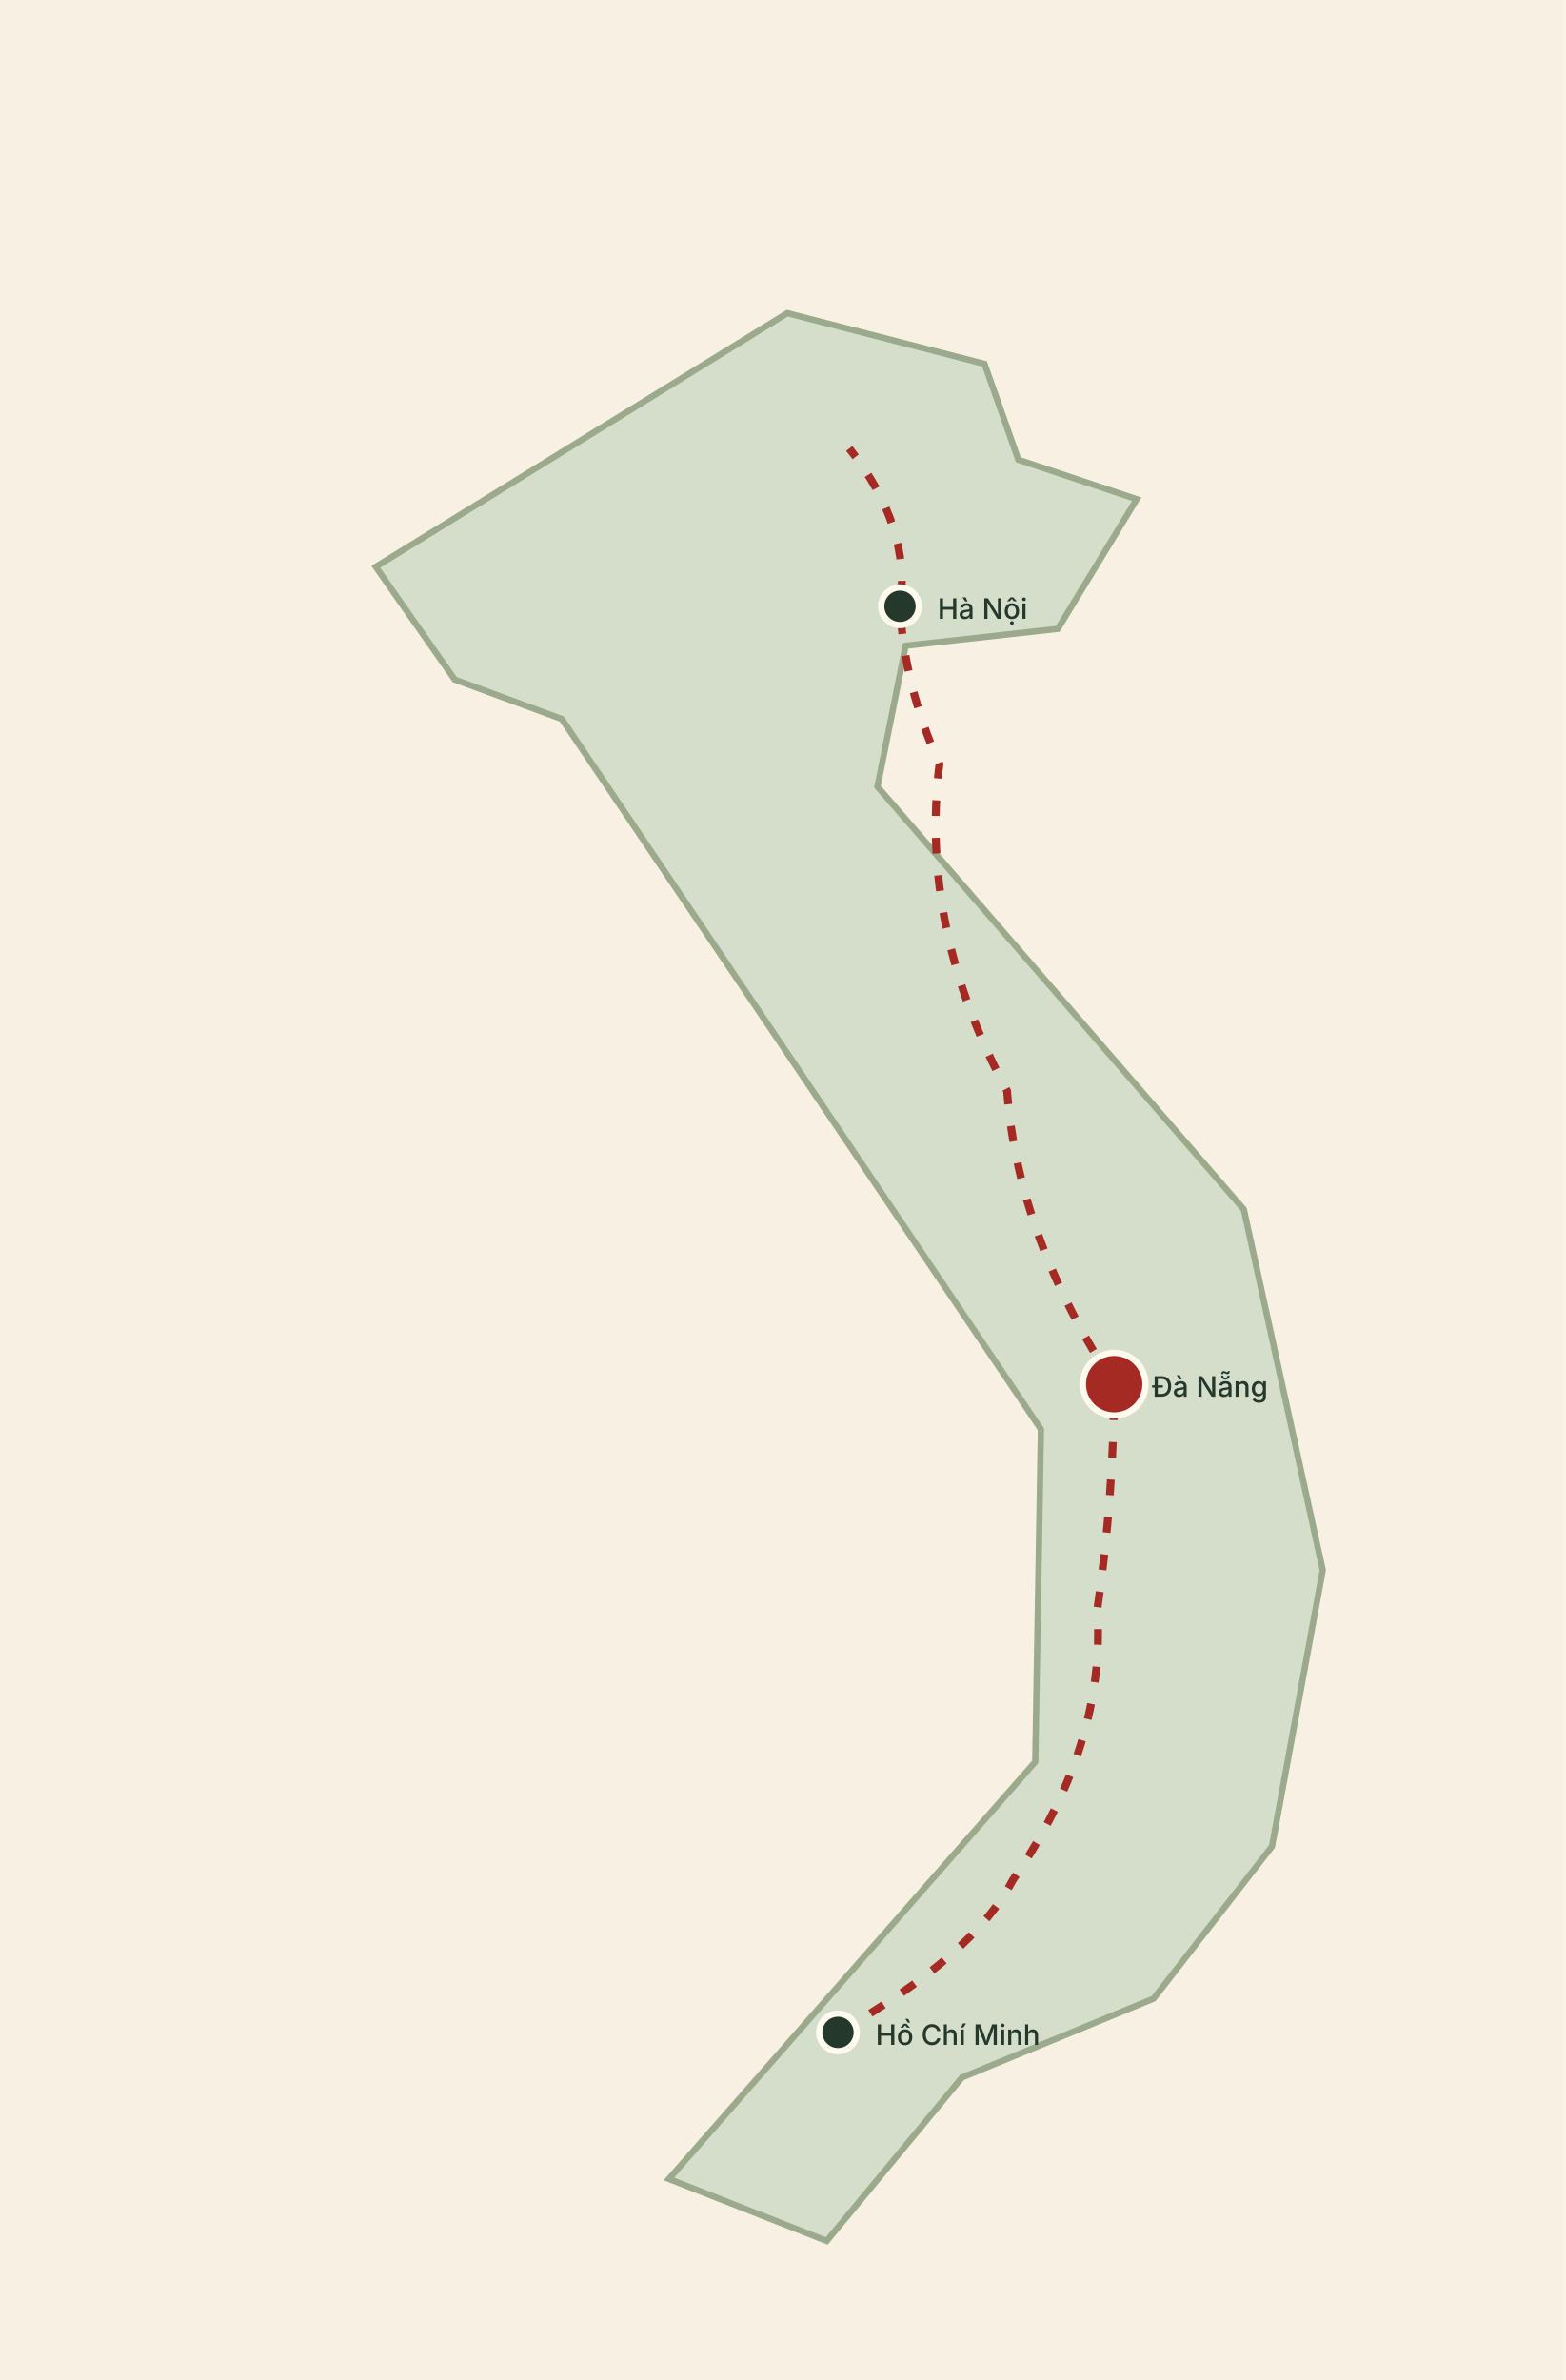
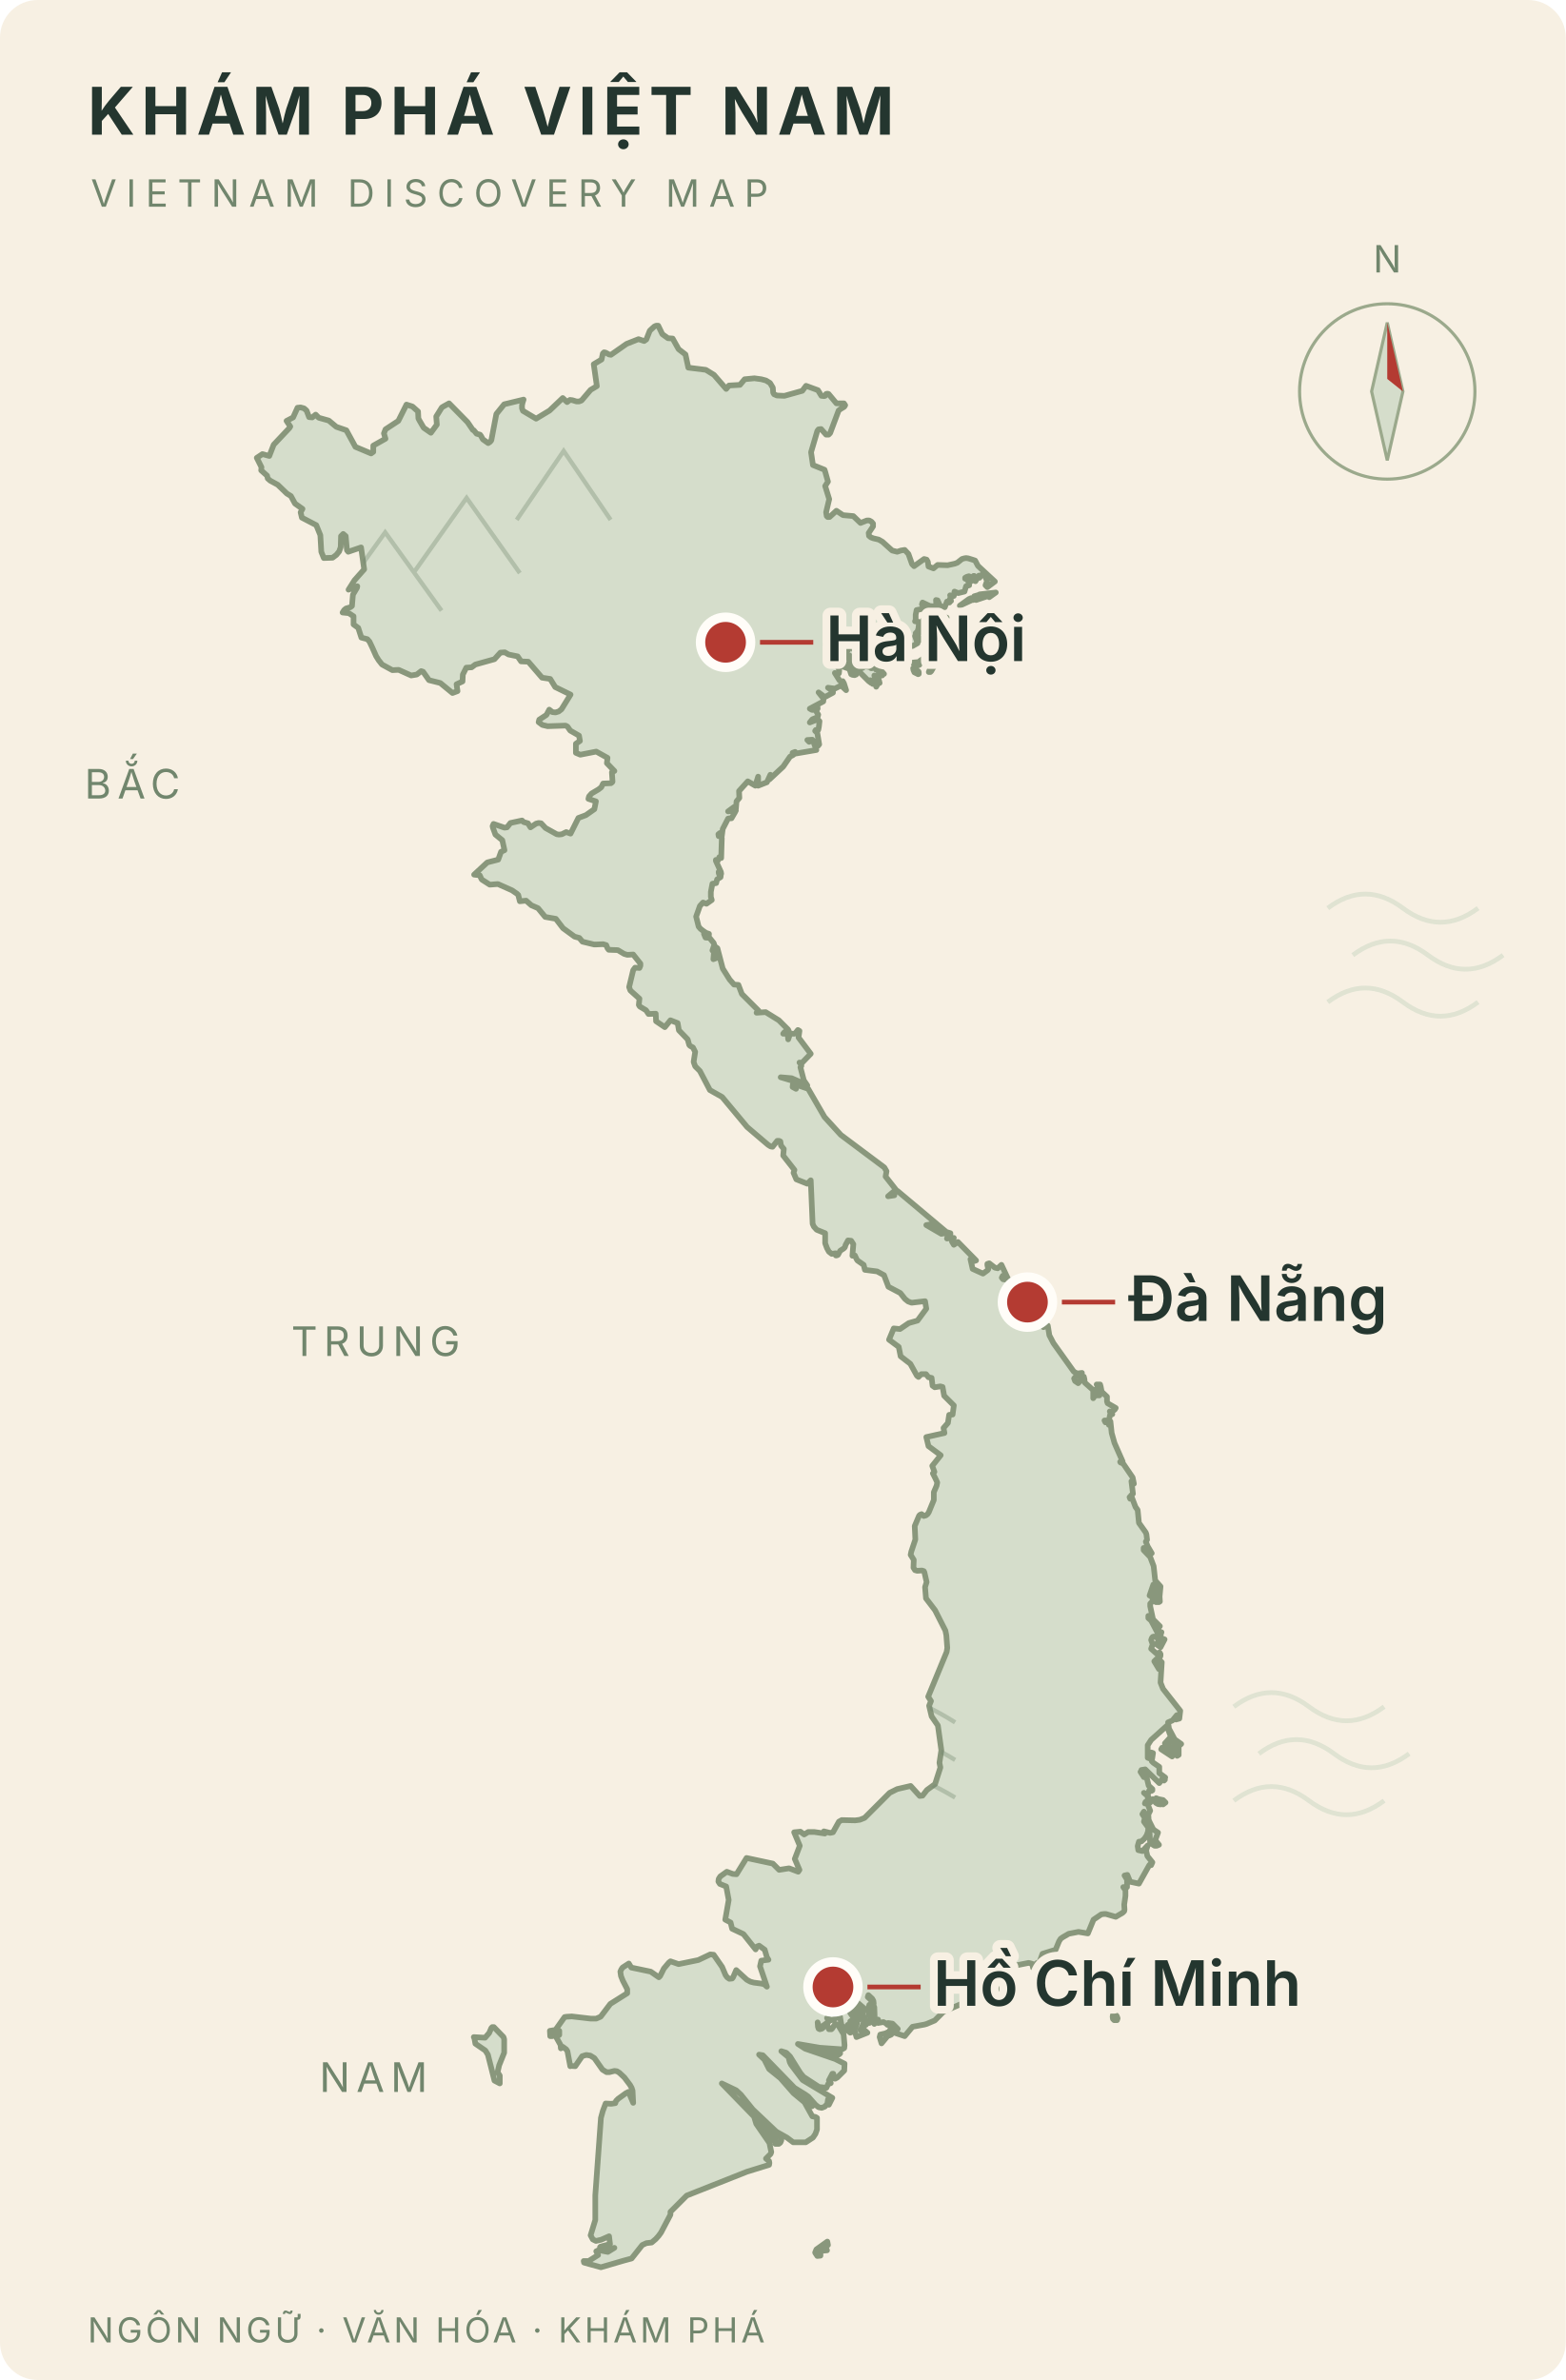
- <svg xmlns="http://www.w3.org/2000/svg" width="500" height="760" viewBox="0 0 500 760">
-   <rect width="500" height="760" fill="#F7F0E3" />
-   <g>
-     <polygon points="251.4,100.0 120.0,181.0 145.2,217.0 179.4,229.6 332.4,456.4 330.6,562.6 213.6,695.8 264.0,715.6 307.2,663.4 368.4,638.2 406.2,589.6 422.4,501.4 397.2,386.2 280.2,251.2 289.2,206.2 337.8,200.8 363.0,159.4 325.2,146.8 314.4,116.2" fill="#D5DDCB" stroke="#9BA98C" stroke-width="2" />
-     <path d="M 267.6 649.0 Q 310.646 624.7 323.4 600.4 Q 353.267 557.2 350.4 514.0 Q 355.64 478.0 355.8 442.0 Q 325.078 395.2 321.6 348.4 Q 293.539 296.2 300.0 244.0 Q 288.671 218.8 287.4 193.6 Q 291.126 168.4 271.2 143.2 " fill="none" stroke="#A62A24" stroke-width="2.5" stroke-dasharray="5 7" />
-     <circle cx="267.6" cy="649.0" r="6" fill="#24382B" stroke="#FFF9EE" stroke-width="2" />
-     <text x="279.6" y="653.0" font-family="Inter" font-size="9" font-weight="500" fill="#24382B" text-anchor="start" letter-spacing="0" opacity="1">Hồ Chí Minh</text>
-     <circle cx="355.8" cy="442.0" r="10" fill="#A62A24" stroke="#FFF9EE" stroke-width="2" />
-     <text x="367.8" y="446.0" font-family="Inter" font-size="9" font-weight="500" fill="#24382B" text-anchor="start" letter-spacing="0" opacity="1">Đà Nẵng</text>
-     <circle cx="287.4" cy="193.6" r="6" fill="#24382B" stroke="#FFF9EE" stroke-width="2" />
-     <text x="299.4" y="197.6" font-family="Inter" font-size="9" font-weight="500" fill="#24382B" text-anchor="start" letter-spacing="0" opacity="1">Hà Nội</text>
+ <svg xmlns="http://www.w3.org/2000/svg" width="500" height="760" viewBox="0 0 500 760" role="img" aria-labelledby="title description">
+   <defs>
+     <path id="vietnam" d="M298.8,472.3L297.9,470.5L298.4,470.0L297.7,468.1L300.4,464.7L296.5,461.8L295.8,458.9L301.6,457.6L301.3,456.0L302.7,454.4L303.1,451.8L304.2,451.7L304.6,448.8L301.5,445.7L301.0,442.9L300.3,442.7L298.5,443.0L297.8,442.5L297.5,440.0L296.5,439.8L295.7,438.8L294.2,438.8L293.3,439.7L292.8,439.3L290.7,435.5L287.6,433.1L287.0,430.1L283.9,427.8L285.4,424.2L287.4,424.4L290.2,422.5L293.0,421.7L295.8,417.9L295.4,415.5L291.1,416.0L290.0,415.6L289.0,414.8L287.5,412.9L283.7,410.9L282.3,407.2L280.1,406.0L276.2,405.5L275.8,403.9L273.8,402.5L273.5,402.0L273.0,400.9L272.2,401.0L272.5,397.3L271.8,396.2L270.8,396.1L270.0,397.6L269.8,398.3L269.4,398.7L268.3,399.4L267.6,400.7L267.2,400.9L266.9,400.9L266.8,400.7L266.8,400.2L265.6,400.4L264.7,399.7L264.1,398.6L263.5,397.0L263.5,393.8L260.8,392.7L259.9,391.7L259.5,390.8L258.9,376.9L257.8,378.0L254.3,376.6L253.4,374.5L253.7,373.6L250.1,369.0L250.3,366.9L249.4,365.8L249.2,364.5L248.8,364.3L248.2,364.3L246.7,366.2L246.1,366.1L245.3,365.6L238.6,359.9L230.6,350.3L226.7,348.1L223.5,342.0L222.0,340.5L221.5,339.1L222.0,335.9L221.3,334.5L220.4,334.0L220.1,333.7L219.6,331.9L216.8,329.0L216.4,326.7L214.1,325.8L212.3,328.0L209.5,326.1L209.4,323.7L207.1,323.8L206.3,322.6L204.3,321.4L204.0,320.9L204.2,318.9L201.3,316.3L200.9,315.2L202.2,309.8L202.8,309.0L204.2,309.1L204.5,308.4L204.5,308.2L204.5,307.7L202.2,304.8L200.3,304.9L199.3,304.6L197.3,303.4L194.4,303.3L194.0,302.8L193.6,301.8L192.6,301.5L190.3,301.6L189.7,301.6L186.0,300.7L185.0,299.5L183.5,299.1L179.8,296.4L177.5,293.4L174.1,292.8L171.8,290.0L169.7,289.1L168.0,287.6L166.0,287.8L165.5,285.8L165.1,285.4L163.5,284.3L159.0,282.3L156.4,282.5L153.9,280.9L153.7,280.6L153.2,279.5L151.4,279.3L155.6,275.4L159.1,274.5L160.0,272.0L161.1,271.5L160.4,268.3L158.2,266.5L157.4,264.3L157.3,263.8L157.6,263.1L161.1,264.3L161.9,264.2L163.0,262.8L166.7,262.0L167.2,262.5L168.6,262.9L169.4,264.2L171.2,263.0L172.0,262.8L172.8,262.9L174.2,264.4L177.8,266.4L178.5,266.5L179.4,266.4L180.8,265.7L182.2,266.2L184.7,261.2L187.1,260.3L189.8,258.4L190.3,255.9L187.9,255.1L188.1,254.3L188.9,253.4L191.1,252.1L192.0,251.4L192.6,250.2L195.1,250.1L195.5,249.8L195.6,249.6L195.4,246.6L196.2,246.2L193.8,243.7L194.0,242.0L190.4,240.0L185.3,241.0L183.9,240.4L183.9,237.5L185.2,236.6L184.9,234.9L182.1,233.3L181.2,232.0L180.6,231.7L174.9,231.9L173.2,231.5L172.0,230.6L172.2,229.8L174.5,228.3L174.5,228.3L175.4,226.6L176.4,227.4L177.4,227.5L178.4,227.2L179.3,226.5L182.2,221.8L177.3,219.4L175.7,216.8L173.1,216.4L168.7,211.3L166.4,211.2L165.3,209.6L162.4,209.0L161.2,208.3L159.8,208.4L157.9,210.5L151.8,212.2L150.6,213.1L148.9,213.2L147.8,215.4L147.7,217.6L145.8,218.5L146.1,220.7L144.5,221.3L140.6,218.1L137.0,217.2L135.1,214.5L134.5,214.3L133.1,215.4L131.3,215.7L127.3,213.9L125.3,214.0L122.0,212.2L120.9,210.8L120.1,209.5L118.9,206.8L118.0,204.9L117.3,204.1L115.4,203.6L114.4,200.5L112.9,199.4L112.9,196.8L111.4,195.8L109.4,195.6L109.9,194.8L110.5,194.3L111.9,193.9L112.4,193.5L112.7,189.9L114.0,187.7L114.1,187.2L111.3,188.3L113.2,185.3L116.3,181.8L115.3,174.8L111.2,176.2L110.8,175.7L110.4,171.2L109.6,170.5L108.9,171.2L108.8,174.7L108.3,176.1L107.4,177.2L106.2,178.1L103.4,178.2L102.6,176.2L102.3,170.9L101.0,167.7L96.4,165.3L96.0,163.6L96.6,162.5L94.2,160.8L92.9,158.4L91.6,157.6L88.7,154.8L86.3,153.5L85.5,152.8L85.3,151.9L83.4,150.2L83.5,149.2L82.0,146.2L83.8,145.0L86.0,145.6L87.4,142.0L92.4,136.7L92.7,136.2L91.5,134.4L93.6,133.3L95.0,130.2L96.0,130.1L97.1,130.4L97.9,131.1L98.7,133.2L99.7,133.3L100.8,132.4L101.8,133.4L105.0,134.3L107.4,136.3L110.6,137.4L113.5,142.7L118.5,144.8L119.2,144.3L119.2,142.3L123.1,140.1L122.6,138.4L123.1,137.1L127.2,134.4L129.8,129.2L131.7,129.8L133.5,131.4L133.6,133.6L133.9,134.2L135.3,136.6L137.6,138.2L139.5,135.6L139.3,133.0L141.1,130.1L141.6,129.8L143.4,128.8L149.3,134.8L151.0,137.3L151.3,137.4L152.2,138.5L153.3,138.8L153.6,139.2L154.2,140.3L155.9,141.5L156.5,141.1L156.9,140.6L158.5,132.2L161.0,129.1L167.2,127.6L166.9,128.5L166.7,129.4L166.7,130.4L167.0,131.2L171.2,133.7L175.5,131.1L179.7,127.1L181.1,128.4L182.0,127.7L182.8,127.8L184.1,128.2L184.9,128.2L185.7,127.9L188.6,124.5L190.6,123.3L189.6,116.3L192.1,114.8L192.5,112.9L192.9,112.5L193.4,112.6L194.5,113.2L195.1,113.3L200.1,109.8L203.9,108.3L205.7,108.9L206.4,108.4L207.5,105.6L208.9,104.3L209.5,104.0L210.2,104.0L211.5,106.7L213.3,108.0L214.8,108.1L216.7,111.5L218.9,113.2L219.8,117.4L225.4,118.1L228.0,119.7L231.9,124.2L232.8,123.1L236.3,122.9L237.8,121.1L240.9,120.8L243.1,121.1L244.6,121.5L245.9,122.3L246.8,123.8L246.9,125.4L247.2,125.9L248.1,126.3L250.5,126.4L256.2,124.8L257.4,123.2L261.2,124.6L262.3,126.4L263.2,126.5L263.5,126.4L263.8,125.8L264.2,125.7L264.6,125.8L267.1,128.8L269.5,128.8L269.9,129.4L269.6,129.9L268.3,130.7L267.8,131.1L265.1,138.3L264.6,138.8L263.8,138.8L262.2,137.0L261.4,137.1L261.0,137.6L259.0,144.4L259.6,148.5L263.3,150.0L263.5,150.6L264.4,153.8L263.5,155.2L264.8,159.4L263.8,163.6L264.0,164.8L264.3,165.1L264.9,165.1L267.1,163.1L269.2,164.5L272.5,164.8L274.8,167.0L276.8,166.2L277.6,166.2L278.3,166.6L278.8,167.2L278.8,168.1L277.4,170.2L277.5,171.1L278.1,171.6L278.9,171.9L280.6,172.3L281.8,173.0L284.9,175.8L286.5,176.2L287.7,175.8L288.9,175.6L290.1,176.9L291.2,180.0L291.3,180.2L291.9,180.8L295.1,178.5L295.9,178.7L296.3,179.4L296.5,180.9L298.1,181.5L299.4,180.4L302.6,180.5L304.9,180.0L305.7,179.7L307.2,178.5L307.9,178.3L308.5,178.2L309.2,178.3L310.5,178.7L311.4,179.0L312.3,180.7L317.7,185.7L315.3,187.5L314.7,186.9L315.2,185.5L314.5,183.9L314.0,183.7L313.4,183.6L312.8,184.5L312.6,183.8L311.5,185.6L311.1,183.9L310.9,183.9L310.6,184.2L310.9,185.4L310.6,185.4L310.3,184.8L310.1,185.1L309.9,184.2L309.4,184.0L308.7,184.2L308.2,184.5L308.2,184.8L309.6,185.3L309.8,185.9L309.2,185.7L309.5,186.9L308.5,187.2L308.0,188.9L306.0,189.4L304.8,188.9L304.6,190.3L304.1,190.4L303.4,190.1L303.7,191.0L303.4,191.2L303.3,191.3L303.4,191.6L303.7,191.9L303.5,191.9L302.9,192.1L303.2,192.4L303.0,192.4L302.4,192.1L301.7,193.9L300.2,193.5L299.4,191.7L298.9,191.6L299.0,193.4L299.5,193.6L299.1,193.7L296.9,193.5L294.6,192.4L294.4,193.0L295.7,194.2L292.7,194.8L292.4,196.3L292.4,197.9L292.2,198.4L293.5,198.6L293.3,200.6L293.0,201.6L292.4,202.2L292.7,202.6L292.7,202.8L292.5,203.0L292.2,203.1L293.0,205.4L291.4,206.3L286.4,206.9L287.2,207.5L286.6,207.7L285.7,208.6L285.9,209.3L283.9,209.6L283.3,209.0L281.4,208.7L280.6,208.4L280.6,208.1L281.8,206.6L283.9,205.1L283.9,204.8L282.4,205.2L281.3,206.3L281.2,205.1L280.9,205.9L280.5,206.2L280.1,205.1L279.8,206.6L279.8,206.0L279.7,205.5L279.5,205.2L279.0,205.1L279.5,206.6L277.9,205.7L277.8,206.3L278.8,207.2L279.0,207.8L278.6,208.4L278.0,208.7L275.8,208.6L273.3,206.9L272.1,206.9L275.7,210.4L274.0,210.6L272.9,209.3L273.5,210.4L272.7,211.6L271.3,209.3L271.0,209.3L270.2,209.5L269.3,209.1L268.8,208.4L270.8,207.6L269.9,206.5L270.4,206.0L270.2,205.7L269.8,205.5L269.5,205.4L269.1,205.4L269.3,206.0L267.1,205.3L266.3,205.7L266.6,206.3L263.6,205.7L265.2,206.3L264.1,206.3L265.0,208.4L268.1,209.2L267.7,211.6L267.4,211.6L266.6,210.7L265.9,211.6L267.7,213.1L268.0,214.1L267.9,215.0L267.4,215.4L266.6,214.9L268.1,217.3L268.8,217.8L269.1,217.5L269.5,218.2L270.2,220.4L268.6,218.9L266.6,219.9L264.4,219.6L266.0,220.7L266.0,221.2L263.4,222.6L261.4,221.1L263.0,223.1L262.9,224.0L258.6,226.3L259.3,226.7L259.9,226.7L261.1,226.0L261.1,226.3L260.6,227.0L260.9,227.6L261.3,228.2L261.1,229.0L259.4,229.7L258.6,230.7L260.4,230.0L261.3,229.9L261.7,230.3L261.5,232.1L261.3,233.1L260.8,233.7L260.6,233.3L260.5,233.1L260.3,233.4L261.0,234.1L261.6,237.7L261.2,238.2L259.4,236.2L257.8,236.3L258.4,236.9L258.7,236.7L258.9,236.3L259.8,237.0L260.7,239.5L253.7,240.7L253.9,240.1L253.1,240.4L253.1,240.7L253.4,241.0L253.1,241.2L252.3,241.6L250.1,244.8L245.7,248.9L246.0,247.4L244.9,249.8L242.1,250.9L242.1,248.0L241.2,250.9L238.8,249.5L236.0,252.6L236.1,254.8L235.2,255.9L235.0,258.3L234.8,258.1L234.4,257.7L232.5,259.1L235.0,258.8L234.7,259.4L233.6,261.3L233.0,261.3L232.5,261.4L230.8,264.7L230.5,267.0L230.5,266.1L229.9,266.0L229.4,266.4L229.5,267.0L230.0,266.1L230.5,267.6L230.3,274.0L229.7,273.7L229.2,274.9L228.6,274.6L228.6,274.9L230.2,278.4L230.3,279.0L229.5,278.4L229.5,278.8L229.7,279.3L230.0,279.2L230.2,279.3L230.1,280.1L229.0,280.8L228.7,282.0L227.5,282.2L227.0,284.8L227.0,286.4L227.3,287.4L225.6,288.6L224.5,288.2L223.5,289.3L222.3,292.7L223.1,295.9L223.7,296.6L224.6,297.3L225.5,297.9L226.4,298.2L226.4,298.5L225.9,299.1L224.8,298.2L225.2,299.2L225.3,299.4L226.6,299.5L227.4,300.5L227.9,301.1L228.1,301.7L227.5,303.5L227.7,303.7L228.0,304.1L227.8,306.3L228.6,306.0L228.4,302.3L229.1,302.8L230.8,309.3L233.0,312.8L234.4,314.4L235.8,314.5L236.9,317.4L242.2,322.7L242.3,323.3L241.6,323.4L244.5,323.2L248.7,325.8L251.7,328.8L252.0,329.5L250.8,329.4L250.4,329.7L250.1,330.1L251.5,330.1L251.7,331.9L252.3,330.1L253.7,330.1L254.0,329.9L254.8,328.9L255.3,329.2L255.0,331.3L258.9,336.5L256.1,339.4L255.3,339.3L255.9,340.0L255.9,340.4L255.6,340.8L256.7,345.0L257.8,346.6L257.5,346.9L257.0,346.9L255.8,346.3L255.3,345.4L252.8,344.3L249.3,344.0L255.0,345.7L253.2,346.2L253.1,347.1L254.2,347.7L253.7,346.9L254.6,346.5L258.1,347.7L263.3,356.7L268.5,362.4L282.4,372.8L283.1,374.0L282.8,375.7L286.1,379.9L283.6,382.0L285.6,381.7L285.6,381.0L286.3,380.4L286.6,380.3L302.2,393.4L303.5,393.8L303.5,394.1L301.9,393.6L297.0,391.0L295.8,391.2L300.6,394.0L301.8,393.8L303.5,394.9L302.6,394.9L302.4,395.5L304.6,395.3L304.0,396.5L304.6,397.5L305.9,396.6L311.7,402.5L311.1,402.7L309.9,402.1L310.6,405.2L313.9,406.7L315.4,405.6L315.6,405.3L315.3,404.0L315.3,403.6L315.9,403.4L317.7,404.8L318.6,405.0L319.8,403.9L321.9,408.4L320.7,407.6L320.2,407.4L319.9,408.0L320.3,408.5L326.3,409.3L323.8,412.1L323.8,413.3L326.0,415.3L327.3,414.6L327.5,416.8L326.0,418.2L328.1,417.4L328.5,417.9L328.1,415.7L327.8,415.2L328.0,413.2L327.1,413.0L327.9,411.6L330.8,412.7L331.4,411.8L332.1,412.7L330.7,414.2L328.8,413.8L328.5,415.4L328.7,417.0L329.3,418.5L330.4,420.2L333.7,422.6L334.0,423.3L333.2,423.8L334.6,423.3L334.7,423.9L335.1,426.4L336.4,428.9L342.9,438.0L344.0,438.6L345.5,438.4L345.2,439.6L344.9,439.9L344.4,439.3L344.0,439.5L343.4,439.7L343.0,440.2L343.3,441.0L344.3,441.7L346.1,439.6L346.3,440.4L346.4,441.5L349.1,443.9L349.1,446.5L349.7,445.6L351.1,445.6L349.8,444.4L350.0,443.6L350.8,443.0L350.2,442.1L351.3,442.1L351.5,442.8L351.8,444.4L353.5,446.0L353.5,447.5L353.7,448.1L356.3,449.6L356.0,450.1L355.5,450.5L355.0,450.8L354.4,450.7L355.2,451.6L354.6,451.3L354.1,453.6L352.7,453.6L353.0,454.2L353.9,454.1L354.1,454.5L354.1,455.0L354.6,453.9L355.0,457.6L355.9,460.8L358.5,466.7L357.7,466.8L357.8,467.0L358.7,467.4L361.7,471.8L362.1,473.8L361.3,473.0L361.8,477.0L360.7,478.1L360.9,478.6L361.2,477.8L361.2,477.5L362.6,481.2L363.3,482.2L363.7,486.3L365.9,489.4L366.1,490.0L366.3,491.7L365.9,492.3L366.5,493.8L367.8,496.0L367.1,495.9L366.2,494.5L365.2,494.3L365.2,495.0L367.3,497.2L368.4,500.1L368.9,504.7L370.6,506.6L370.3,509.8L370.4,511.4L370.1,511.6L369.1,511.6L369.0,511.1L369.2,508.7L368.7,506.7L368.3,506.0L367.1,509.5L367.6,509.3L367.9,510.2L368.1,510.6L368.6,510.7L367.3,512.1L367.3,512.9L368.2,517.1L370.4,519.3L369.8,519.7L370.1,520.9L367.0,516.0L366.7,516.0L366.7,516.7L367.6,517.5L369.8,521.7L370.9,521.2L370.4,522.9L371.9,523.5L370.6,526.0L369.2,525.0L370.3,523.7L370.1,523.4L368.8,522.6L368.4,522.6L368.1,522.7L367.8,523.1L367.6,523.7L368.1,525.1L367.6,526.5L369.5,528.2L369.9,527.8L370.3,527.7L370.6,528.2L370.6,528.7L370.5,529.0L370.2,529.1L369.8,529.1L370.1,530.5L369.2,529.9L368.6,530.5L370.1,533.0L370.4,530.2L371.0,530.8L370.6,537.3L371.4,539.3L376.9,546.3L376.6,548.8L375.5,549.1L376.3,548.0L376.3,547.8L375.8,547.7L374.4,549.4L373.0,550.0L373.3,552.0L375.1,555.4L377.2,556.9L376.4,557.6L376.4,560.4L375.9,560.7L374.5,558.5L375.3,557.0L374.4,555.6L374.4,556.0L374.1,556.2L373.8,556.2L373.3,556.2L373.3,557.6L372.0,556.7L373.9,554.6L372.6,551.1L367.6,555.6L366.5,557.3L366.5,561.3L367.0,561.5L367.8,560.1L367.6,559.6L368.2,559.8L367.8,562.4L368.3,562.9L370.2,564.2L370.2,566.2L372.1,567.6L371.7,568.0L372.0,568.3L371.7,568.6L371.2,568.0L370.2,569.4L365.7,565.0L364.5,565.2L365.1,566.1L364.2,565.8L365.3,567.5L366.1,567.3L366.8,570.2L368.0,571.3L368.0,571.7L367.7,571.9L367.3,571.7L367.0,571.7L366.9,572.0L366.5,573.1L365.6,572.7L365.3,572.5L366.7,573.7L366.5,574.3L367.3,575.6L366.2,575.3L365.8,575.4L365.6,575.9L366.4,575.9L367.3,578.2L366.7,579.4L366.8,581.1L367.1,581.8L368.2,584.0L368.6,584.4L369.8,585.2L368.9,587.6L370.1,589.1L369.4,589.4L368.7,589.4L368.2,589.1L367.8,588.6L367.3,588.8L367.0,583.2L365.3,578.5L364.8,579.3L365.6,580.5L365.3,581.7L366.7,583.6L366.6,584.8L366.2,586.0L365.5,587.1L364.5,588.0L363.7,588.1L363.3,589.5L363.5,590.8L364.8,591.1L366.5,589.3L366.0,590.9L366.4,592.7L368.0,594.7L367.6,595.6L367.3,595.3L367.0,595.6L363.7,601.5L360.9,600.9L360.0,598.7L359.1,598.9L359.9,600.2L359.9,602.6L359.0,602.6L358.7,602.6L359.4,603.6L359.4,605.4L359.0,608.2L359.1,609.8L359.0,610.3L358.5,610.8L356.3,612.1L353.2,611.2L352.5,611.2L351.7,611.3L349.2,613.0L347.4,617.4L344.4,616.9L341.3,617.5L339.4,618.6L338.7,619.1L338.2,619.9L337.1,622.6L332.9,623.9L331.9,626.7L331.2,626.8L330.8,627.1L330.1,628.4L329.9,628.4L329.6,627.1L328.5,626.8L323.5,627.8L322.4,628.2L320.7,630.2L318.0,637.1L314.9,636.2L311.0,637.4L309.4,638.8L308.8,639.1L301.3,642.4L298.5,645.2L295.9,646.3L295.2,646.5L291.4,647.2L288.9,650.2L285.6,649.1L286.7,647.9L285.0,646.2L283.6,646.0L283.6,646.6L283.4,646.6L282.9,646.1L282.1,645.7L280.4,646.0L280.4,644.9L279.2,646.3L279.0,645.5L279.0,645.2L277.6,646.0L279.3,644.2L279.3,643.8L279.2,640.9L278.4,639.6L278.5,639.7L279.0,639.9L279.0,639.7L278.9,638.9L278.5,638.2L277.3,637.1L277.1,637.7L278.4,638.9L278.1,639.9L278.1,640.5L278.5,640.7L279.0,641.0L278.9,641.7L278.4,642.7L279.0,643.5L279.0,643.8L278.7,643.9L278.3,643.7L277.9,643.2L277.6,640.2L277.3,641.3L277.3,642.5L277.6,643.6L278.4,644.4L276.5,646.6L276.5,645.2L275.5,643.3L275.5,642.5L275.7,641.1L273.6,639.3L273.2,639.0L271.1,639.9L269.4,637.9L267.8,638.2L267.6,638.3L267.4,638.8L268.3,639.5L268.4,639.9L268.8,641.0L267.3,644.3L266.7,644.6L265.5,645.1L264.1,644.4L264.7,645.5L261.7,647.7L261.1,645.8L261.2,647.2L261.4,647.8L261.8,648.0L262.5,647.8L264.1,646.3L264.7,648.0L265.5,648.0L265.8,647.7L266.5,646.6L266.9,646.3L267.6,646.6L269.4,649.6L269.7,653.1L269.6,654.0L268.9,654.4L261.8,653.9L254.8,652.7L257.1,654.2L266.7,657.5L269.7,659.0L269.6,661.2L267.4,663.4L266.7,663.8L266.1,663.7L266.2,662.6L266.1,662.2L265.8,662.2L264.7,664.3L265.3,665.2L265.1,665.3L264.5,665.4L263.9,666.7L261.5,666.4L256.6,663.2L255.6,662.0L252.3,656.7L251.1,655.5L249.5,655.0L251.8,656.9L252.2,658.5L252.6,659.3L256.3,664.2L265.8,669.9L264.7,672.1L265.0,671.1L264.4,670.4L264.2,671.8L263.4,672.7L262.4,673.1L261.4,672.9L260.4,672.1L258.1,669.5L257.1,668.8L253.7,666.7L243.6,656.3L242.4,656.1L244.1,657.7L245.6,660.7L249.2,663.6L253.4,668.4L256.9,671.3L259.4,675.8L260.4,676.0L260.9,676.3L260.9,680.0L260.4,681.4L259.6,682.6L257.3,684.1L253.3,684.1L251.3,682.6L247.9,680.7L240.4,673.6L236.6,668.9L235.1,667.5L230.5,665.3L240.8,675.9L241.5,678.2L245.7,684.3L246.3,687.2L246.1,687.8L244.6,689.3L245.6,690.1L245.7,690.7L245.6,691.3L238.5,693.5L219.3,701.1L214.1,706.3L214.1,707.2L211.1,712.9L210.3,714.0L209.4,715.0L208.1,716.1L206.4,716.3L205.1,716.9L201.7,721.2L199.1,721.9L191.9,724.0L186.8,722.6L186.5,722.5L186.4,722.0L188.0,722.0L191.0,720.1L190.4,718.9L191.0,718.6L191.5,718.6L194.1,719.1L196.2,717.8L195.2,718.2L194.0,718.6L192.7,718.6L191.8,718.0L191.6,717.6L191.8,717.4L194.8,716.6L194.5,714.1L192.0,715.2L190.3,715.6L189.3,715.1L188.6,713.8L190.1,708.9L190.1,701.0L191.9,676.3L192.5,674.1L193.4,671.7L195.2,671.8L196.5,671.6L196.7,670.9L197.4,670.2L199.9,668.4L200.7,668.0L202.2,671.5L202.0,667.6L201.7,666.7L201.2,665.8L199.4,663.4L197.8,661.9L197.0,661.4L196.2,661.3L194.6,661.7L193.7,661.7L192.4,660.9L189.8,657.2L188.5,656.4L187.2,656.2L185.9,656.6L183.7,659.8L182.3,659.7L182.1,659.8L181.2,655.0L180.8,654.4L179.7,653.6L179.1,654.1L179.0,653.0L177.6,650.5L178.6,649.8L178.6,648.5L176.4,650.2L175.7,650.2L175.6,648.5L177.4,648.2L180.3,644.1L180.9,644.0L182.6,643.9L188.6,644.6L190.4,644.6L191.8,644.0L194.9,639.9L200.3,636.5L200.3,635.2L198.9,632.5L198.3,631.0L198.1,629.6L198.4,628.9L198.8,628.3L200.8,627.0L201.6,628.3L207.8,629.6L210.4,631.4L210.8,631.0L212.0,628.6L213.6,626.7L214.1,626.3L216.7,627.2L223.0,625.9L226.8,624.1L227.9,624.2L230.6,628.1L231.7,630.7L232.2,631.4L232.9,631.9L233.8,631.8L234.1,631.4L235.1,629.1L238.5,632.2L239.6,632.8L240.7,633.1L243.0,633.4L244.0,633.6L244.9,634.4L242.7,627.9L243.1,626.1L245.4,625.8L244.9,625.0L244.2,622.6L242.4,621.3L241.7,621.6L241.3,622.5L237.4,617.6L233.8,615.9L233.3,613.9L231.6,613.0L232.7,606.7L231.9,602.4L229.9,601.6L229.5,601.0L229.4,600.8L229.5,600.0L230.0,599.2L232.1,597.7L234.0,598.4L235.2,598.5L238.4,593.3L246.8,595.1L248.8,597.1L252.0,596.6L254.9,597.7L255.3,597.1L253.8,593.6L255.4,589.4L253.6,585.1L255.6,584.9L256.8,585.8L258.1,585.0L260.0,585.0L263.4,585.5L263.1,584.8L265.1,585.3L266.0,585.1L267.9,581.7L268.8,581.2L273.1,581.3L274.6,581.1L276.1,580.5L284.1,572.5L286.5,571.3L290.8,570.3L293.7,573.5L294.6,573.4L296.0,571.6L298.6,569.7L300.3,564.4L300.0,562.9L300.6,558.9L299.5,551.0L297.5,548.1L296.7,544.7L297.3,543.2L296.4,541.8L302.3,527.5L302.5,526.2L302.2,522.2L301.9,520.7L298.6,514.2L295.7,510.4L295.4,506.8L295.9,505.2L295.2,502.1L295.0,501.7L294.4,501.5L292.9,501.6L292.2,501.4L291.7,500.6L291.8,498.1L290.8,496.5L291.0,495.5L292.3,491.6L292.1,487.3L293.5,484.0L293.8,483.7L294.3,483.5L295.0,484.1L295.7,483.9L296.2,483.5L296.6,482.9L298.2,479.0L298.2,476.5L299.1,474.4L299.3,473.4L298.8,472.3ZM246.3,681.1L249.5,682.5L249.5,683.5L249.2,684.2L248.7,684.6L247.6,684.6L247.6,684.3L247.8,683.6L245.7,681.5L245.4,681.8L246.9,683.4L246.1,683.5L245.7,683.1L242.9,679.0L241.6,675.4L246.3,681.1ZM266.9,654.7L267.8,654.9L268.1,655.1L268.3,655.7L268.0,656.0L267.4,656.3L266.9,656.4L265.5,655.4L260.3,654.4L258.4,653.6L261.4,654.4L266.0,654.4L266.9,654.7ZM284.9,646.7L286.1,647.8L286.4,648.3L285.6,648.0L284.6,649.7L284.2,649.9L283.4,650.2L281.5,652.5L280.9,650.5L281.1,649.7L282.8,649.3L284.0,648.7L284.9,646.7ZM275.4,647.7L277.0,649.1L273.5,650.5L272.9,648.3L273.7,646.0L273.5,646.0L273.5,646.6L273.1,645.7L275.0,644.4L275.9,645.0L275.7,646.2L274.8,648.3L275.1,648.3L275.4,647.7ZM274.3,643.9L274.1,644.4L273.5,644.2L272.1,642.7L272.8,640.9L272.1,639.9L273.5,639.8L275.1,641.3L274.8,643.5L273.7,642.1L274.3,643.9ZM371.4,574.8L372.2,575.6L371.4,576.2L370.3,575.9L370.6,576.2L369.8,576.1L369.1,575.7L368.1,574.5L369.2,574.8L369.2,574.6L369.2,574.2L369.9,574.5L371.4,574.8ZM264.4,716.9L263.5,717.0L264.1,718.6L262.0,718.8L262.0,720.3L261.0,720.4L260.4,719.5L260.3,719.3L260.7,718.3L264.2,715.8L264.4,716.9ZM257.8,670.1L259.1,671.4L259.7,672.3L259.3,672.6L254.8,668.1L257.8,670.1ZM160.8,650.5L161.0,651.2L161.0,655.5L159.4,659.5L158.9,661.7L159.6,662.8L159.6,665.3L157.9,664.4L155.8,656.1L155.0,654.8L151.8,652.6L151.5,650.9L151.3,650.5L154.9,650.7L156.2,649.2L156.9,647.6L157.2,647.3L157.7,647.3L160.8,650.5ZM272.9,646.9L270.7,646.6L271.3,646.6L271.9,647.2L272.3,648.0L272.3,648.8L271.5,649.1L268.7,646.7L268.0,642.5L269.1,642.1L269.4,641.1L269.1,640.2L268.0,638.5L268.9,638.5L269.3,638.6L271.8,640.6L272.1,641.2L272.1,641.8L271.5,642.8L272.8,644.6L271.5,645.5L272.2,645.5L272.5,645.8L272.9,646.6L272.9,646.9ZM281.2,215.2L281.7,215.7L280.6,214.6L280.9,216.0L280.4,216.2L279.2,215.7L279.4,216.6L280.7,217.3L280.9,218.1L280.4,217.8L280.2,218.6L279.8,219.3L279.8,218.4L278.7,218.4L278.7,218.1L279.5,218.1L279.2,217.5L278.7,217.8L277.9,217.2L278.2,218.1L277.4,217.5L274.3,214.4L274.5,213.6L275.4,213.3L275.7,213.1L276.2,211.9L275.9,212.2L276.5,212.8L277.7,213.0L278.2,213.4L278.4,213.4L278.5,212.7L278.9,212.5L279.4,212.7L279.7,213.8L281.5,214.3L282.3,215.2L281.2,215.2ZM271.5,211.8L271.8,212.4L273.2,214.3L273.4,215.4L272.9,215.6L272.2,215.5L271.8,215.3L270.7,211.9L270.7,213.4L268.7,212.7L269.3,209.6L270.9,210.2L271.4,210.8L271.5,211.8ZM299.0,210.4L300.0,208.5L300.2,207.8L299.8,210.1L297.4,214.3L297.1,214.6L296.6,214.6L297.2,213.1L297.3,212.4L296.9,211.9L296.9,211.6L297.7,211.6L298.3,211.4L298.7,211.1L299.0,210.4ZM307.9,205.7L309.8,207.2L309.0,206.9L309.2,207.8L308.9,208.4L308.3,208.9L307.6,209.3L308.3,207.8L308.4,207.3L307.6,206.5L307.9,205.7ZM299.3,205.7L300.4,205.1L298.5,209.9L293.8,211.0L297.0,208.9L297.7,208.1L298.2,205.7L298.4,205.8L298.8,206.0L298.9,205.6L299.3,204.8L299.3,205.7ZM302.9,201.6L303.3,201.8L301.2,207.3L300.4,207.2L300.8,207.0L300.7,205.9L301.8,202.8L302.0,202.6L302.9,201.6ZM301.3,197.5L302.2,197.2L302.3,197.2L299.9,199.9L299.6,199.9L299.0,199.7L298.2,200.6L296.9,202.5L293.6,204.5L292.9,204.0L294.7,198.1L295.4,198.4L296.0,197.8L296.2,194.7L299.0,196.7L299.3,198.0L301.3,197.5ZM310.6,191.1L310.8,191.6L310.4,191.6L306.5,193.4L309.4,191.3L310.1,191.0L310.6,191.1ZM312.8,189.8L318.0,189.2L315.9,190.7L315.5,190.4L315.3,190.4L311.7,191.6L311.8,191.1L312.0,190.7L312.2,191.1L312.3,191.3L313.0,190.5L311.1,190.4L312.5,190.0L312.8,189.8ZM355.9,643.1L356.6,643.7L356.9,644.5L356.7,645.1L355.8,645.1L355.4,644.7L355.3,644.0L355.4,643.4L355.9,643.1ZM374.0,559.1L374.3,560.9L370.8,558.6L371.1,558.1L372.1,557.9L373.1,558.1L374.0,559.1ZM292.8,214.1L293.3,214.4L293.4,214.6L293.4,215.2L293.2,215.3L292.0,214.7L291.7,214.0L291.6,213.4L292.8,214.1ZM293.3,211.4L293.7,211.6L293.8,211.8L293.6,212.3L292.7,212.7L291.3,211.6L293.3,211.4ZM311.1,205.5L311.8,205.1L312.3,205.2L310.8,207.1L310.7,206.3L311.1,205.5Z" />
+     <clipPath id="land">
+       <use href="#vietnam" />
+     </clipPath>
+   </defs>
+   <rect width="500" height="760" rx="12" fill="#F7F0E3" />
+   <g fill="#24362F" font-family="Inter, Arial, sans-serif">
+     <text x="28" y="43" font-size="21" font-weight="700" letter-spacing="2">KHÁM PHÁ VIỆT NAM</text>
+     <text x="29" y="66" font-size="12" letter-spacing="3" fill="#71866D">VIETNAM DISCOVERY MAP</text>
+     <g transform="translate(443 125)" fill="none" stroke="#9BA98C">
+       <circle r="28" stroke-width="1" />
+       <path d="M0-22l5 22-5 22-5-22Z" fill="#D5DDCB" />
+       <path d="M0-22l5 22-5-4Z" fill="#B43B32" stroke="none" />
+       <text y="-38" text-anchor="middle" font-size="12" stroke="none" fill="#71866D">N</text>
+     </g>
+     <g fill="none" stroke="#D5DDCB" stroke-width="1.5" opacity="0.7">
+       <path d="M424 290q12-9 24 0t24 0M432 305q12-9 24 0t24 0M424 320q12-9 24 0t24 0M394 545q12-9 24 0t24 0M402 560q12-9 24 0t24 0M394 575q12-9 24 0t24 0" />
+     </g>
+     <use href="#vietnam" fill="#D5DDCB" stroke="#89977C" stroke-width="1.8" stroke-linejoin="round" />
+     <g clip-path="url(#land)" fill="none" stroke="#71866D" stroke-width="1.4" opacity="0.35">
+       <path d="M105 195l18-25 18 25m-9-12 17-24 17 24m-1-17 15-22 15 22M230 550q37-24 75 0m-77 12q38-24 77 0m-79 12q39-24 79 0" />
+     </g>
+     <g fill="#71866D" font-size="13" letter-spacing="2">
+       <text x="27" y="255">BẮC</text>
+       <text x="93" y="433">TRUNG</text>
+       <text x="102" y="668">NAM</text>
+     </g>
+     <g transform="translate(328.1 415.8)">
+       <circle r="8" fill="#B43B32" stroke="#FFFDF8" stroke-width="3" />
+       <path d="M11 0h17" fill="none" stroke="#B43B32" stroke-width="1.5" />
+       <text x="32" y="6" font-size="20" font-weight="600" paint-order="stroke" stroke="#F7F0E3" stroke-width="5" stroke-linejoin="round">Đà Nẵng</text>
+     </g>
+     <g transform="translate(231.7 205.1)">
+       <circle r="8" fill="#B43B32" stroke="#FFFDF8" stroke-width="3" />
+       <path d="M11 0h17" fill="none" stroke="#B43B32" stroke-width="1.5" />
+       <text x="32" y="6" font-size="20" font-weight="600" paint-order="stroke" stroke="#F7F0E3" stroke-width="5" stroke-linejoin="round">Hà Nội</text>
+     </g>
+     <g transform="translate(266.0 634.5)">
+       <circle r="8" fill="#B43B32" stroke="#FFFDF8" stroke-width="3" />
+       <path d="M11 0h17" fill="none" stroke="#B43B32" stroke-width="1.5" />
+       <text x="32" y="6" font-size="20" font-weight="600" paint-order="stroke" stroke="#F7F0E3" stroke-width="5" stroke-linejoin="round">Hồ Chí Minh</text>
+     </g>
+     <text x="28" y="748" font-size="11" fill="#71866D" letter-spacing="1">NGÔN NGỮ · VĂN HÓA · KHÁM PHÁ</text>
  </g>
</svg>
